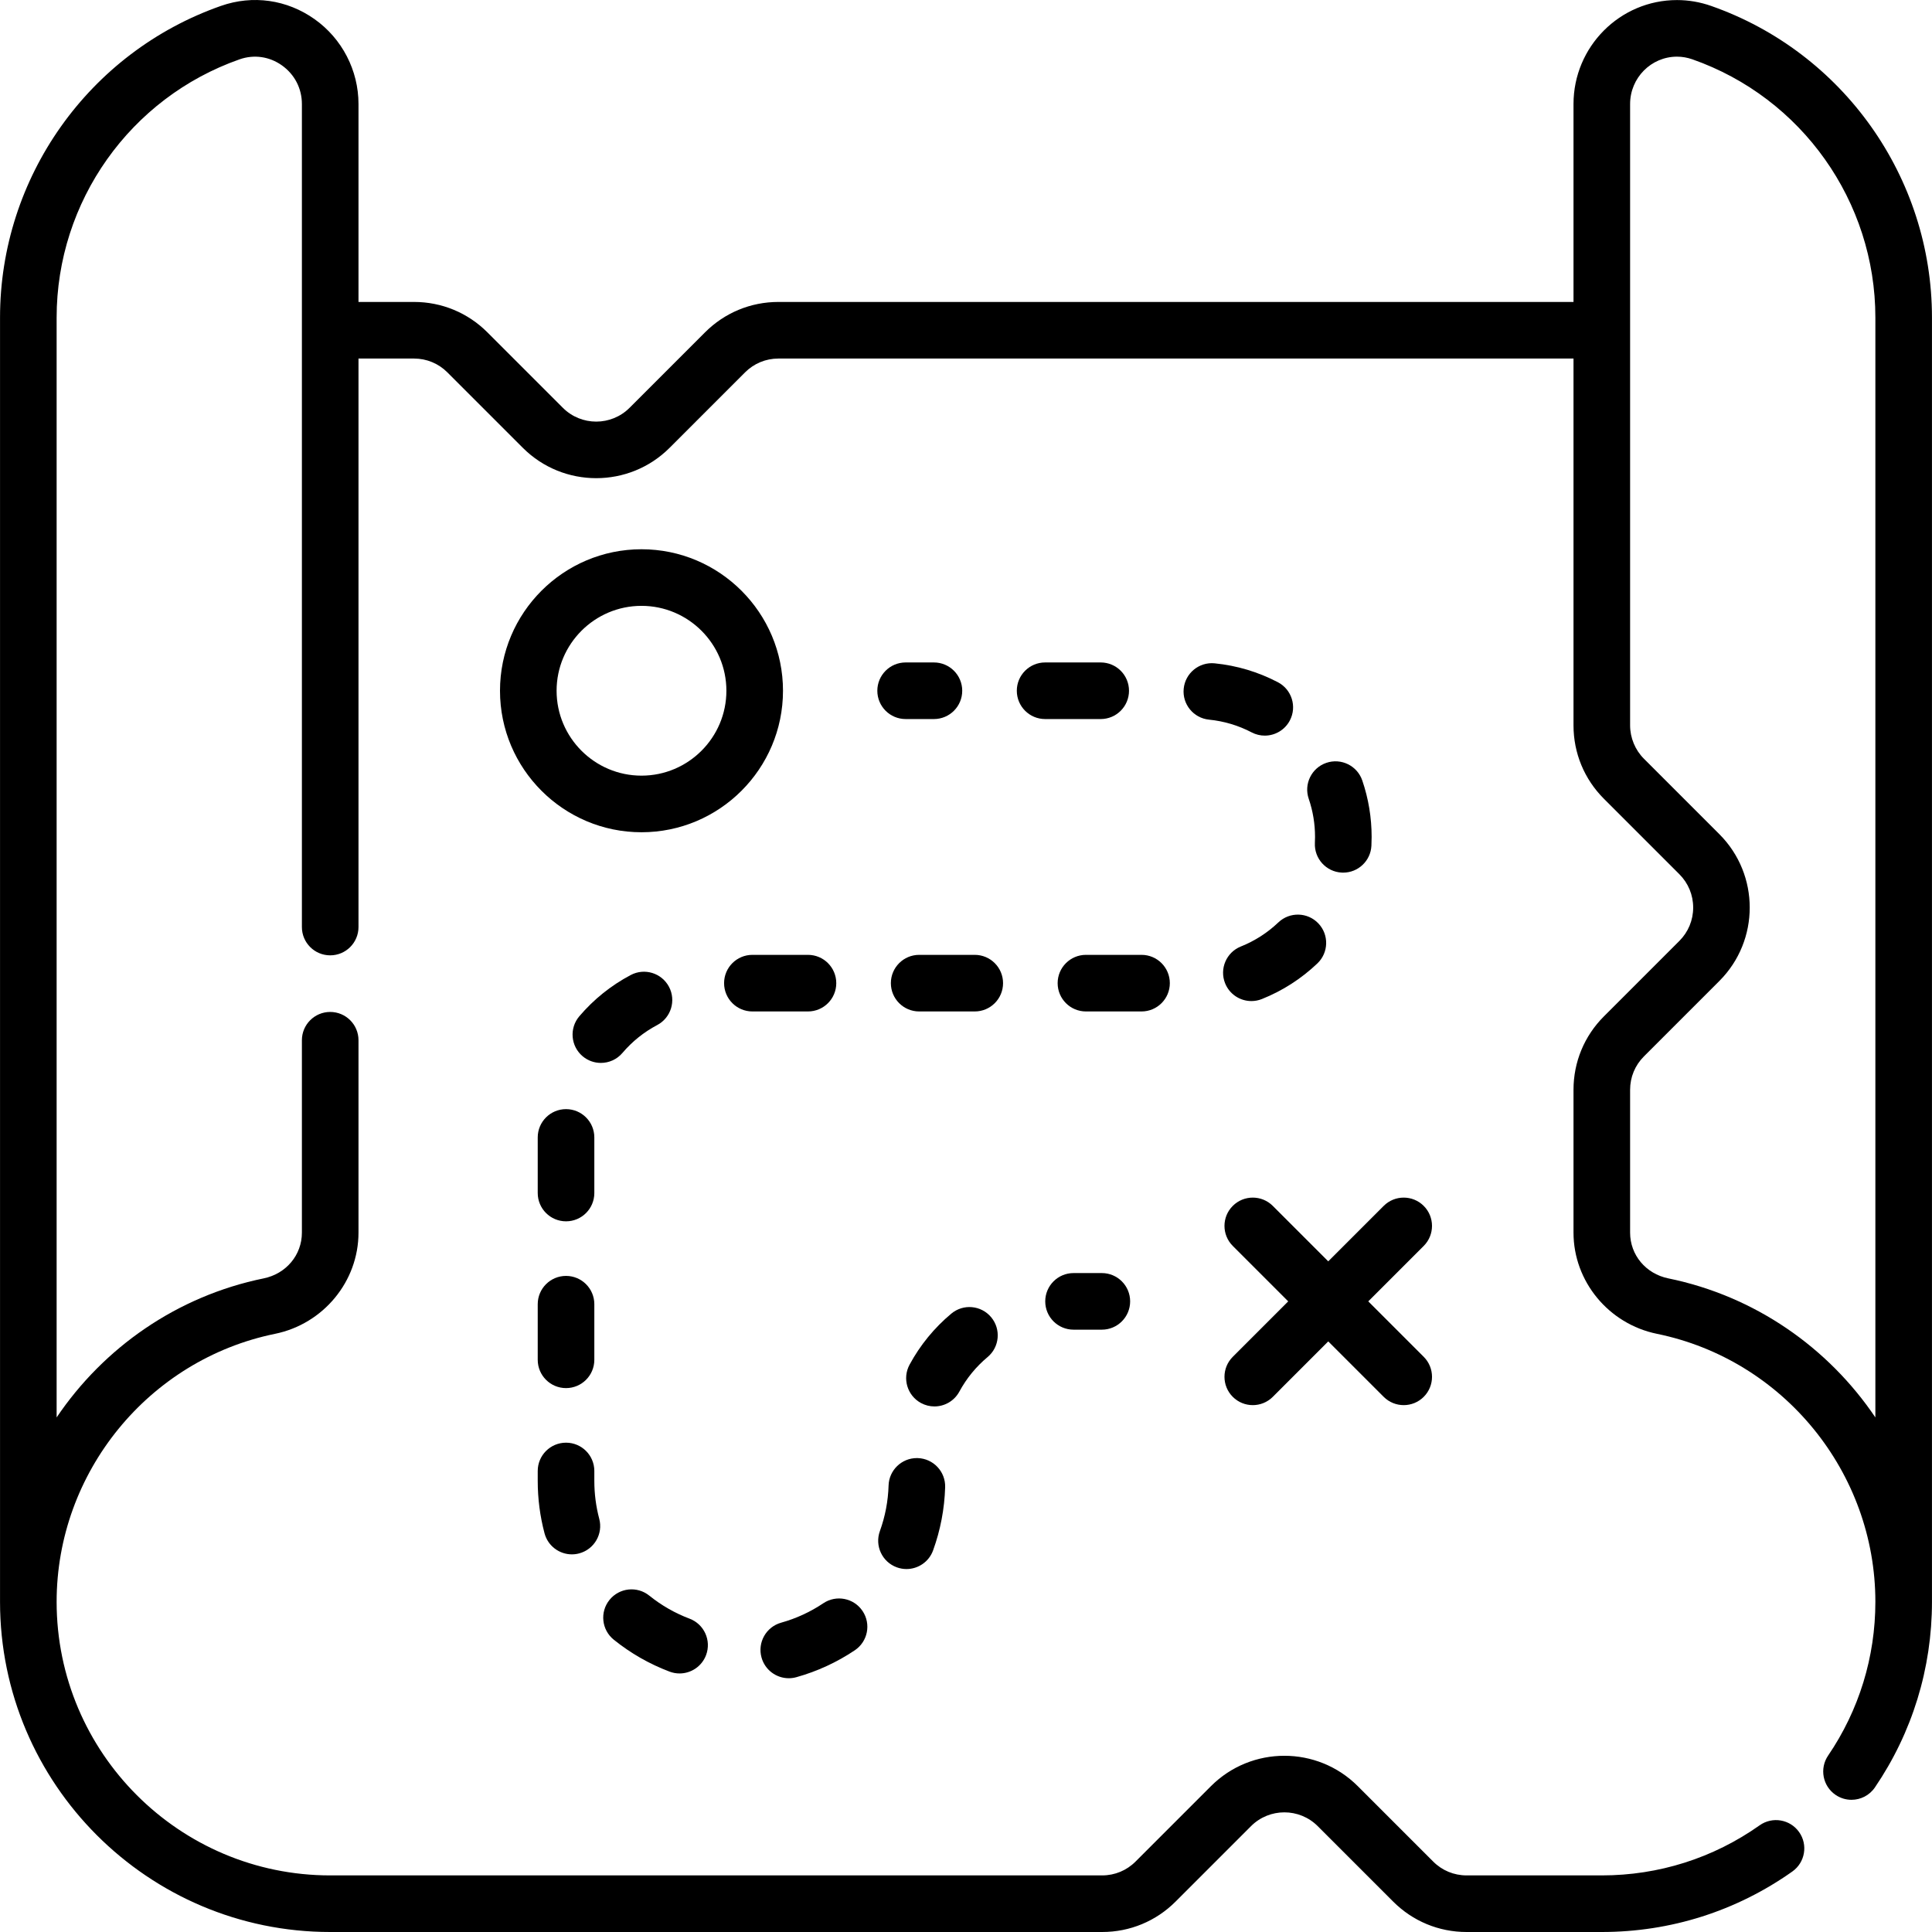
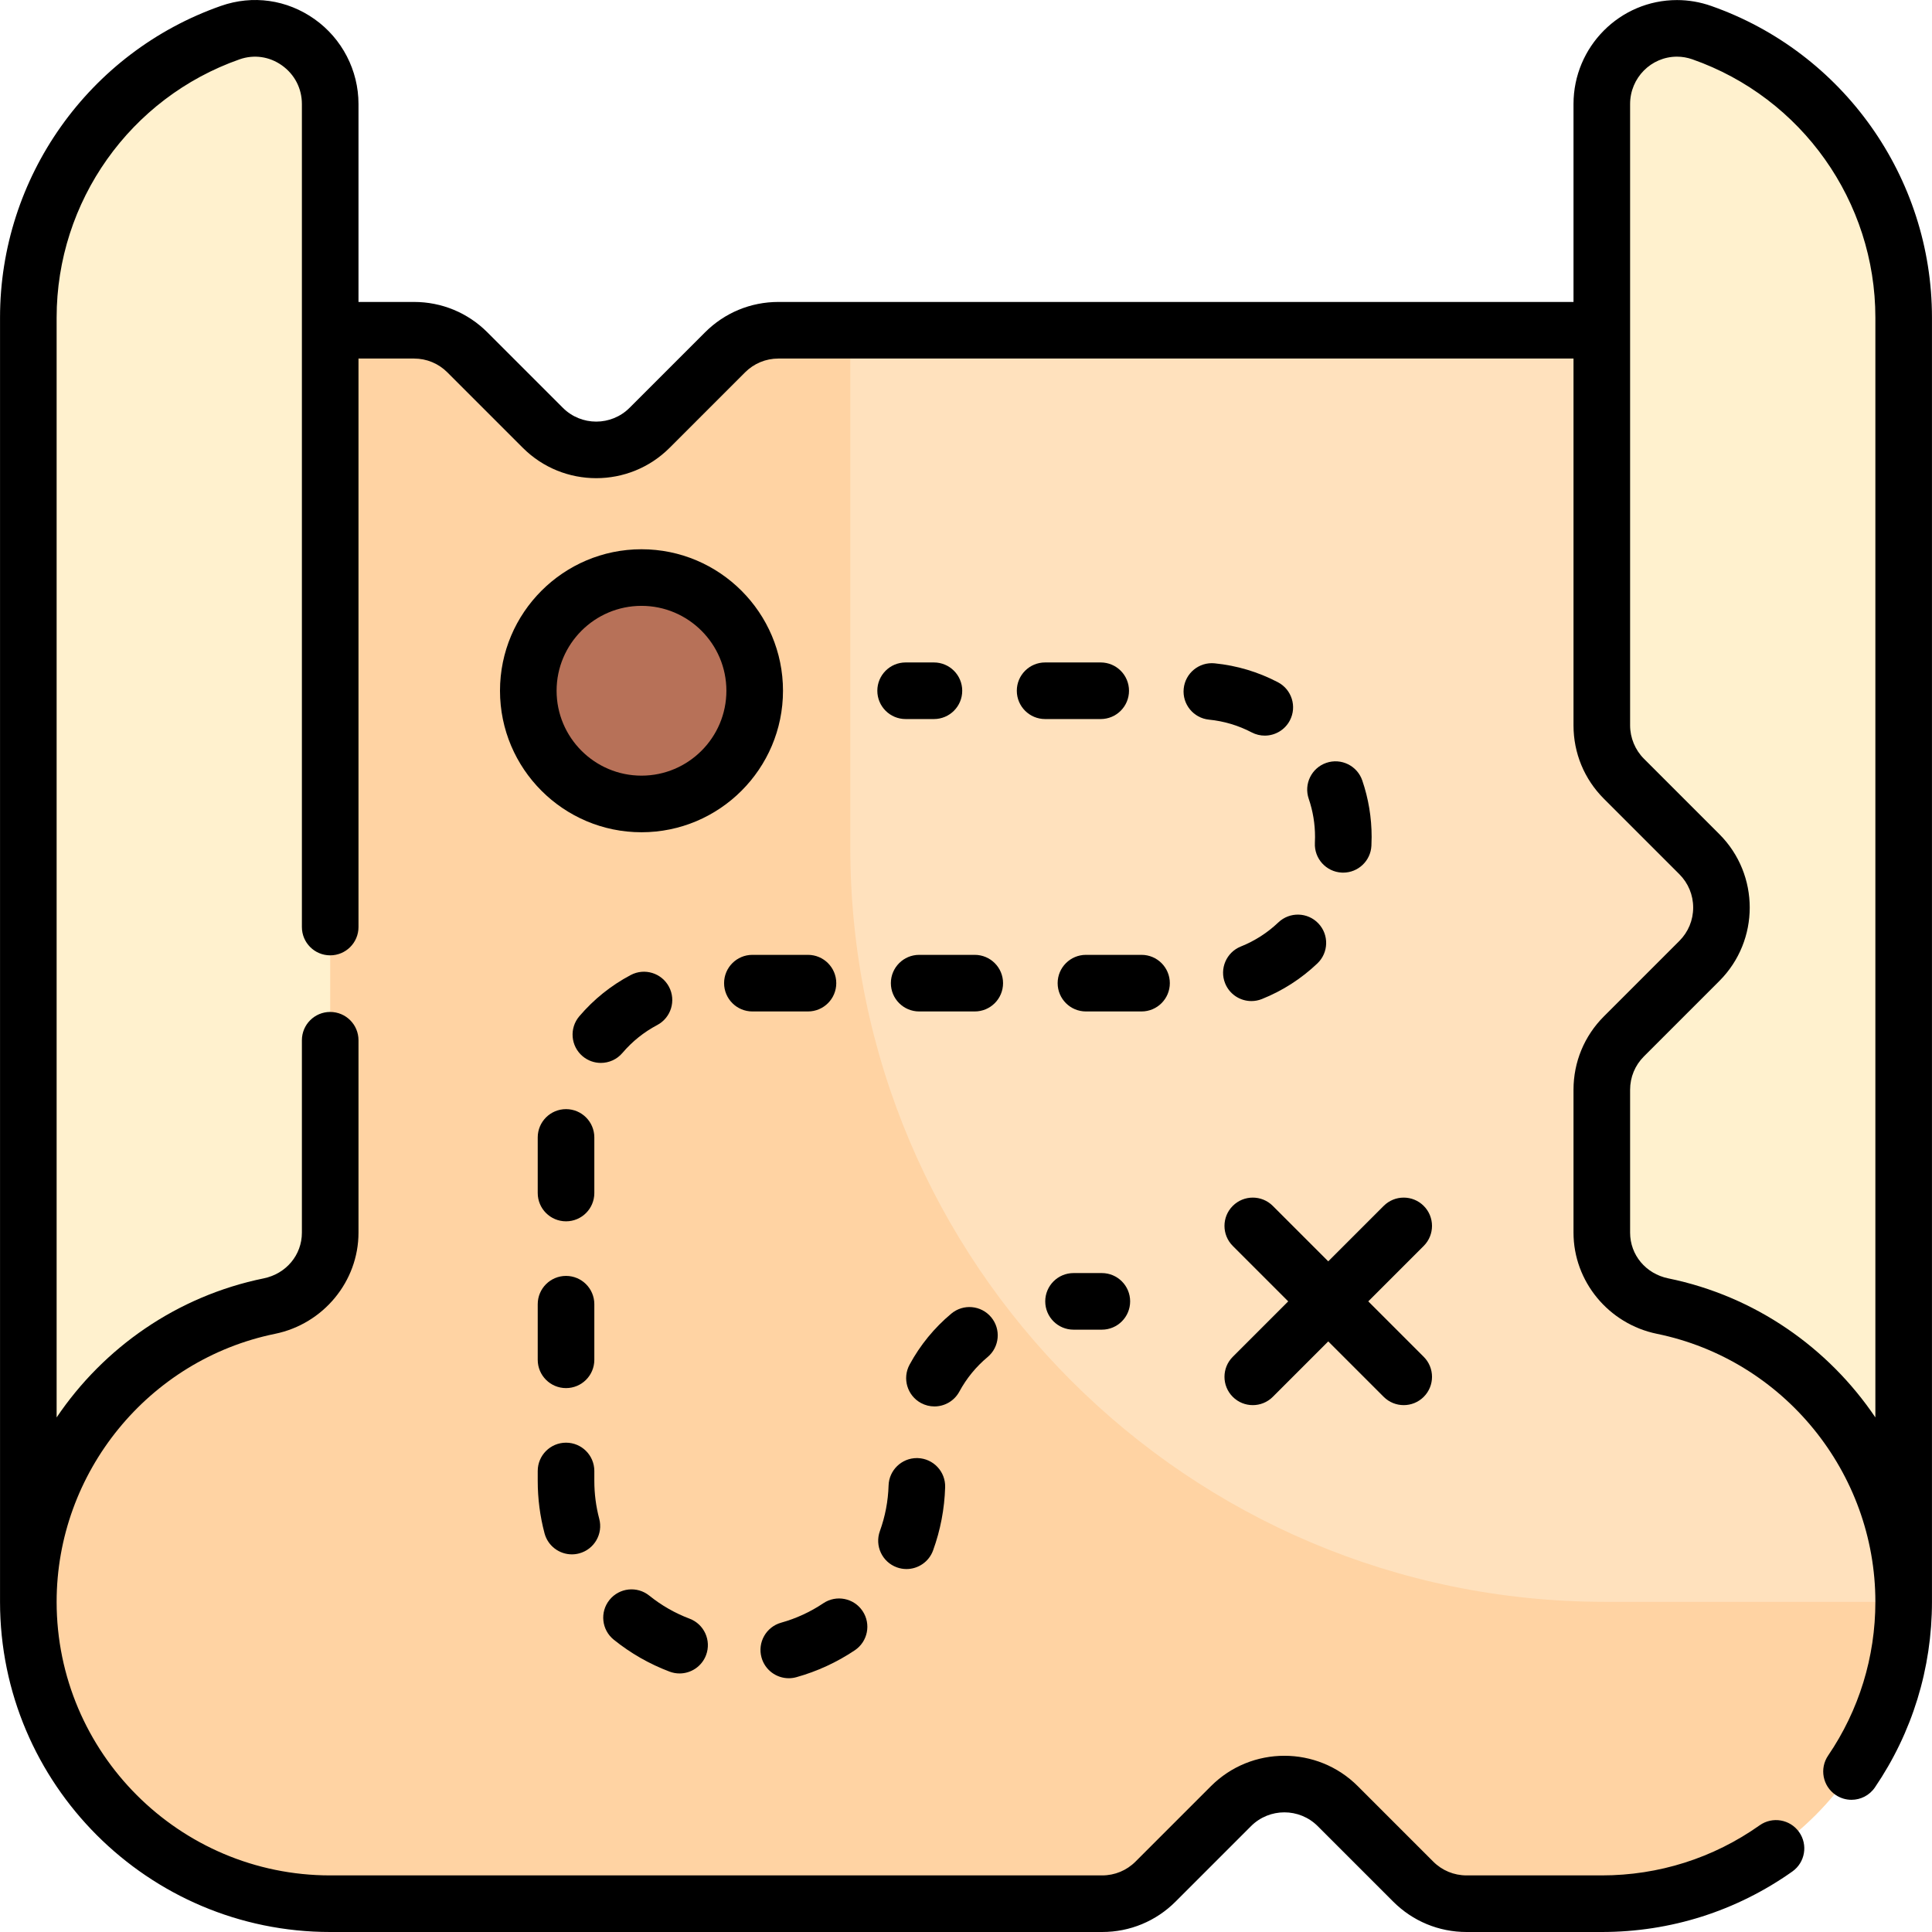
<svg xmlns="http://www.w3.org/2000/svg" id="Capa_1" enable-background="new 0 0 512.016 512.016" height="512" viewBox="0 0 512.016 512.016" width="512">
  <g>
+     <g>
+       <path d="m502.682 405.795-78.174-318.273h-218.216c-5.304 0-10.391 2.107-14.142 5.858l-20 20c-7.81 7.81-20.474 7.81-28.284 0l-20-20c-3.751-3.751-8.838-5.858-14.142-5.858h-22.216l-78.173 318.273c-1.213 4.94-1.827 10.008-1.827 15.094v3.628c0 44.183 35.817 80 80 80h204.591c5.304 0 10.391-2.107 14.142-5.858l20-20c7.811-7.81 20.474-7.81 28.284 0l20 20c3.751 3.751 8.838 5.858 14.142 5.858h35.841c44.183 0 80-35.817 80-80v-3.628c0-5.087-.613-10.155-1.826-15.094z" fill="#ffe1bd" />
+     </g>
+     <g>
+       <path d="m225.341 224.516v-136.994h-19.049c-5.304 0-10.392 2.107-14.142 5.858l-20 20c-7.811 7.81-20.474 7.81-28.284 0l-20-20c-3.751-3.751-8.838-5.858-14.142-5.858h-22.216l-78.173 318.273c-1.213 4.94-1.827 10.008-1.827 15.094v3.628c0 44.183 35.817 80 80 80h204.591c5.304 0 10.391-2.107 14.142-5.858l20-20c7.811-7.81 20.474-7.81 28.284 0l20 20c3.751 3.751 8.838 5.858 14.142 5.858h35.841c44.183 0 80-35.817 80-80h-79.167c-110.456-.001-200-89.544-200-200.001z" fill="#ffd3a3" />
+     </g>
+     <g>
+       <path d="m7.508 84.157v340.359c0-38.66 27.422-70.915 63.877-78.375 9.327-1.909 16.123-9.949 16.123-19.469v-299.101c0-13.719-13.534-23.467-26.48-18.927-31.169 10.929-53.52 40.611-53.52 75.513z" fill="#fff1ce" />
+     </g>
+     <g>
+       <path d="m450.988 8.644c-12.946-4.54-26.48 5.208-26.48 18.927v164.669c0 5.304 2.107 10.391 5.858 14.142l20 20c7.81 7.81 7.81 20.474 0 28.284l-20 20c-3.751 3.751-5.858 8.838-5.858 14.142v37.864c0 9.52 6.796 17.561 16.123 19.47 36.455 7.46 63.877 39.715 63.877 78.375v-340.36c0-34.902-22.351-64.584-53.52-75.513z" fill="#fff1ce" />
+     </g>
+     <g>
+       <circle cx="170.008" cy="183.062" fill="#b77158" r="30" />
+     </g>
    <g>
      <path d="m453.47 1.565c-2.933-1.027-5.973-1.549-9.035-1.549-15.123 0-27.427 12.361-27.427 27.555v52.451h-210.716c-7.346 0-14.252 2.861-19.445 8.055l-20 20c-4.873 4.875-12.805 4.875-17.678 0l-20-19.999c-5.193-5.194-12.1-8.056-19.445-8.056h-14.716v-52.451c0-8.918-4.348-17.324-11.63-22.488-7.33-5.197-16.383-6.481-24.831-3.517-35.013 12.277-58.539 45.468-58.539 82.591v340.359c0 48.248 39.252 87.5 87.5 87.5h204.591c7.346 0 14.251-2.86 19.445-8.054l20-20c4.873-4.875 12.805-4.875 17.678 0l20 20c5.194 5.193 12.1 8.054 19.445 8.054h35.841c18.216 0 35.678-5.545 50.499-16.034 3.381-2.394 4.182-7.074 1.789-10.455-2.394-3.381-7.074-4.181-10.455-1.789-12.273 8.687-26.738 13.278-41.833 13.278h-35.841c-3.339 0-6.478-1.3-8.838-3.661l-20-20c-10.723-10.721-28.17-10.721-38.893 0l-20 20c-2.36 2.361-5.499 3.661-8.838 3.661h-204.59c-39.977 0-72.5-32.523-72.5-72.5 0-34.293 24.343-64.164 57.88-71.027 12.817-2.622 22.12-13.9 22.12-26.816v-50.989c0-4.143-3.357-7.5-7.5-7.5s-7.5 3.357-7.5 7.5v50.989c0 5.917-4.164 10.901-10.127 12.121-22.984 4.703-42.39 18.354-54.873 36.85v-291.487c0-30.762 19.491-58.264 48.502-68.437 3.801-1.331 7.88-.749 11.192 1.599 3.372 2.391 5.306 6.128 5.306 10.252v218.112c0 4.143 3.357 7.5 7.5 7.5s7.5-3.357 7.5-7.5v-150.661h14.716c3.339 0 6.478 1.3 8.838 3.662l20 20c5.361 5.361 12.404 8.041 19.446 8.041s14.085-2.68 19.446-8.041l20-20.001c2.36-2.361 5.499-3.661 8.838-3.661h210.716v97.218c0 7.346 2.86 14.251 8.054 19.445l20 20c2.361 2.36 3.662 5.5 3.662 8.839 0 3.338-1.301 6.478-3.662 8.838l-20 20.001c-5.193 5.194-8.054 12.101-8.054 19.445v37.864c0 12.916 9.303 24.194 22.119 26.816 33.538 6.863 57.881 36.734 57.881 71.027 0 14.622-4.33 28.711-12.522 40.744-2.33 3.424-1.444 8.09 1.979 10.421 1.292.879 2.761 1.301 4.214 1.301 2.398 0 4.755-1.148 6.207-3.28 9.893-14.532 15.122-31.541 15.122-49.186v-340.358c0-37.122-23.524-70.314-58.538-82.592zm-11.336 337.229c-5.962-1.22-10.126-6.204-10.126-12.121v-37.864c0-3.339 1.3-6.479 3.661-8.839l20-20c10.722-10.723 10.722-28.169 0-38.892l-20-20c-2.327-2.326-3.661-5.548-3.661-8.838v-164.669c0-6.923 5.574-12.555 12.427-12.555 1.368 0 2.738.237 4.072.704 29.01 10.173 48.501 37.676 48.501 68.437v291.486c-12.483-18.496-31.889-32.146-54.874-36.849z" />
      <path d="m207.508 183.062c0-20.678-16.822-37.5-37.5-37.5s-37.5 16.822-37.5 37.5 16.822 37.5 37.5 37.5 37.5-16.822 37.5-37.5zm-37.5 22.5c-12.406 0-22.5-10.094-22.5-22.5s10.094-22.5 22.5-22.5 22.5 10.094 22.5 22.5-10.094 22.5-22.5 22.5z" />
      <path d="m377.312 319.584c-2.93-2.928-7.678-2.928-10.607 0l-14.696 14.696-14.696-14.696c-2.93-2.928-7.678-2.928-10.607 0-2.929 2.93-2.929 7.678 0 10.607l14.696 14.696-14.696 14.696c-2.929 2.93-2.929 7.678 0 10.607 1.465 1.464 3.385 2.196 5.304 2.196s3.839-.732 5.304-2.196l14.696-14.696 14.696 14.696c1.465 1.464 3.385 2.196 5.304 2.196s3.839-.732 5.304-2.196c2.929-2.93 2.929-7.678 0-10.607l-14.696-14.696 14.696-14.696c2.927-2.93 2.927-7.678-.002-10.607z" />
      <path d="m240.008 190.562h7.5c4.143 0 7.5-3.357 7.5-7.5s-3.357-7.5-7.5-7.5h-7.5c-4.143 0-7.5 3.357-7.5 7.5s3.358 7.5 7.5 7.5z" />
      <path d="m355.587 231.255c.127.006.253.009.378.009 3.971 0 7.285-3.118 7.485-7.128.038-.771.058-1.547.058-2.327 0-5.123-.834-10.16-2.479-14.971-1.341-3.92-5.609-6.007-9.523-4.67-3.92 1.341-6.01 5.604-4.67 9.523 1.11 3.245 1.673 6.649 1.673 10.117 0 .53-.014 1.058-.04 1.583-.206 4.137 2.981 7.658 7.118 7.864z" />
      <path d="m299.207 183.062c0-4.143-3.357-7.5-7.5-7.5h-14.733c-4.143 0-7.5 3.357-7.5 7.5s3.357 7.5 7.5 7.5h14.733c4.143 0 7.5-3.357 7.5-7.5z" />
      <path d="m310.027 260.554c0-4.143-3.357-7.5-7.5-7.5h-14.732c-4.143 0-7.5 3.357-7.5 7.5s3.357 7.5 7.5 7.5h14.732c4.142 0 7.5-3.357 7.5-7.5z" />
      <path d="m335.187 194.953c2.702 0 5.313-1.466 6.652-4.027 1.919-3.671.499-8.202-3.172-10.121-5.234-2.736-10.872-4.422-16.756-5.011-4.115-.411-7.798 2.594-8.209 6.717-.412 4.121 2.595 7.797 6.717 8.209 3.969.396 7.771 1.533 11.299 3.378 1.11.579 2.298.855 3.469.855z" />
      <path d="m331.641 265.302c.927 0 1.869-.173 2.782-.538 5.47-2.187 10.417-5.362 14.704-9.438 3.002-2.854 3.121-7.602.268-10.604-2.855-3.003-7.602-3.121-10.604-.268-2.9 2.758-6.243 4.905-9.937 6.382-3.846 1.537-5.718 5.902-4.18 9.748 1.174 2.933 3.99 4.718 6.967 4.718z" />
      <path d="m209.038 444.763c.667 0 1.347-.09 2.021-.278 5.509-1.538 10.718-3.938 15.482-7.132 3.441-2.307 4.36-6.965 2.054-10.405-2.308-3.441-6.968-4.361-10.405-2.054-3.438 2.305-7.194 4.035-11.164 5.144-3.99 1.114-6.321 5.251-5.207 9.24.926 3.316 3.938 5.485 7.219 5.485z" />
      <path d="m199.396 268.054h14.732c4.143 0 7.5-3.357 7.5-7.5s-3.357-7.5-7.5-7.5h-14.732c-4.143 0-7.5 3.357-7.5 7.5s3.357 7.5 7.5 7.5z" />
      <path d="m162.664 434.552c4.466 3.597 9.441 6.442 14.788 8.46.872.328 1.767.484 2.646.484 3.03 0 5.885-1.851 7.019-4.854 1.462-3.875-.494-8.202-4.37-9.665-3.857-1.455-7.449-3.51-10.677-6.108-3.226-2.599-7.947-2.088-10.545 1.139-2.597 3.224-2.087 7.946 1.139 10.544z" />
      <path d="m237.68 415.375c.844.306 1.706.451 2.555.451 3.067 0 5.946-1.896 7.052-4.946 1.945-5.364 3.021-10.994 3.195-16.732.127-4.141-3.127-7.6-7.267-7.726-.078-.003-.156-.004-.233-.004-4.036 0-7.368 3.209-7.492 7.271-.127 4.147-.902 8.211-2.305 12.08-1.412 3.893.601 8.195 4.495 9.606z" />
      <path d="m150.008 323.673c4.143 0 7.5-3.357 7.5-7.5v-14.733c0-4.143-3.357-7.5-7.5-7.5s-7.5 3.357-7.5 7.5v14.733c0 4.142 3.358 7.5 7.5 7.5z" />
      <path d="m142.508 360.372c0 4.143 3.357 7.5 7.5 7.5s7.5-3.357 7.5-7.5v-14.733c0-4.143-3.357-7.5-7.5-7.5s-7.5 3.357-7.5 7.5z" />
      <path d="m164.953 279.054c2.593-3.045 5.694-5.534 9.218-7.397 3.662-1.937 5.061-6.475 3.124-10.136s-6.474-5.061-10.136-3.124c-5.211 2.756-9.795 6.434-13.626 10.931-2.686 3.154-2.307 7.888.847 10.573 1.412 1.202 3.14 1.79 4.859 1.79 2.123 0 4.231-.895 5.714-2.637z" />
      <path d="m142.508 392.47c0 4.703.606 9.375 1.804 13.886.892 3.359 3.926 5.578 7.244 5.578.637 0 1.284-.082 1.929-.253 4.003-1.063 6.388-5.169 5.325-9.173-.863-3.255-1.302-6.633-1.302-10.038v-2.633c0-4.143-3.357-7.5-7.5-7.5s-7.5 3.357-7.5 7.5z" />
      <path d="m258.328 253.054h-14.732c-4.143 0-7.5 3.357-7.5 7.5s3.357 7.5 7.5 7.5h14.732c4.143 0 7.5-3.357 7.5-7.5s-3.358-7.5-7.5-7.5z" />
      <path d="m254.246 368.798c1.897-3.507 4.415-6.586 7.483-9.151 3.178-2.656 3.601-7.387.943-10.564-2.656-3.177-7.386-3.603-10.564-.943-4.531 3.788-8.251 8.338-11.056 13.522-1.971 3.644-.615 8.194 3.028 10.165 1.135.613 2.356.904 3.562.904 2.667-.001 5.247-1.425 6.604-3.933z" />
      <path d="m284.508 352.387h7.5c4.143 0 7.5-3.357 7.5-7.5s-3.357-7.5-7.5-7.5h-7.5c-4.143 0-7.5 3.357-7.5 7.5s3.358 7.5 7.5 7.5z" />
    </g>
  </g>
</svg>
